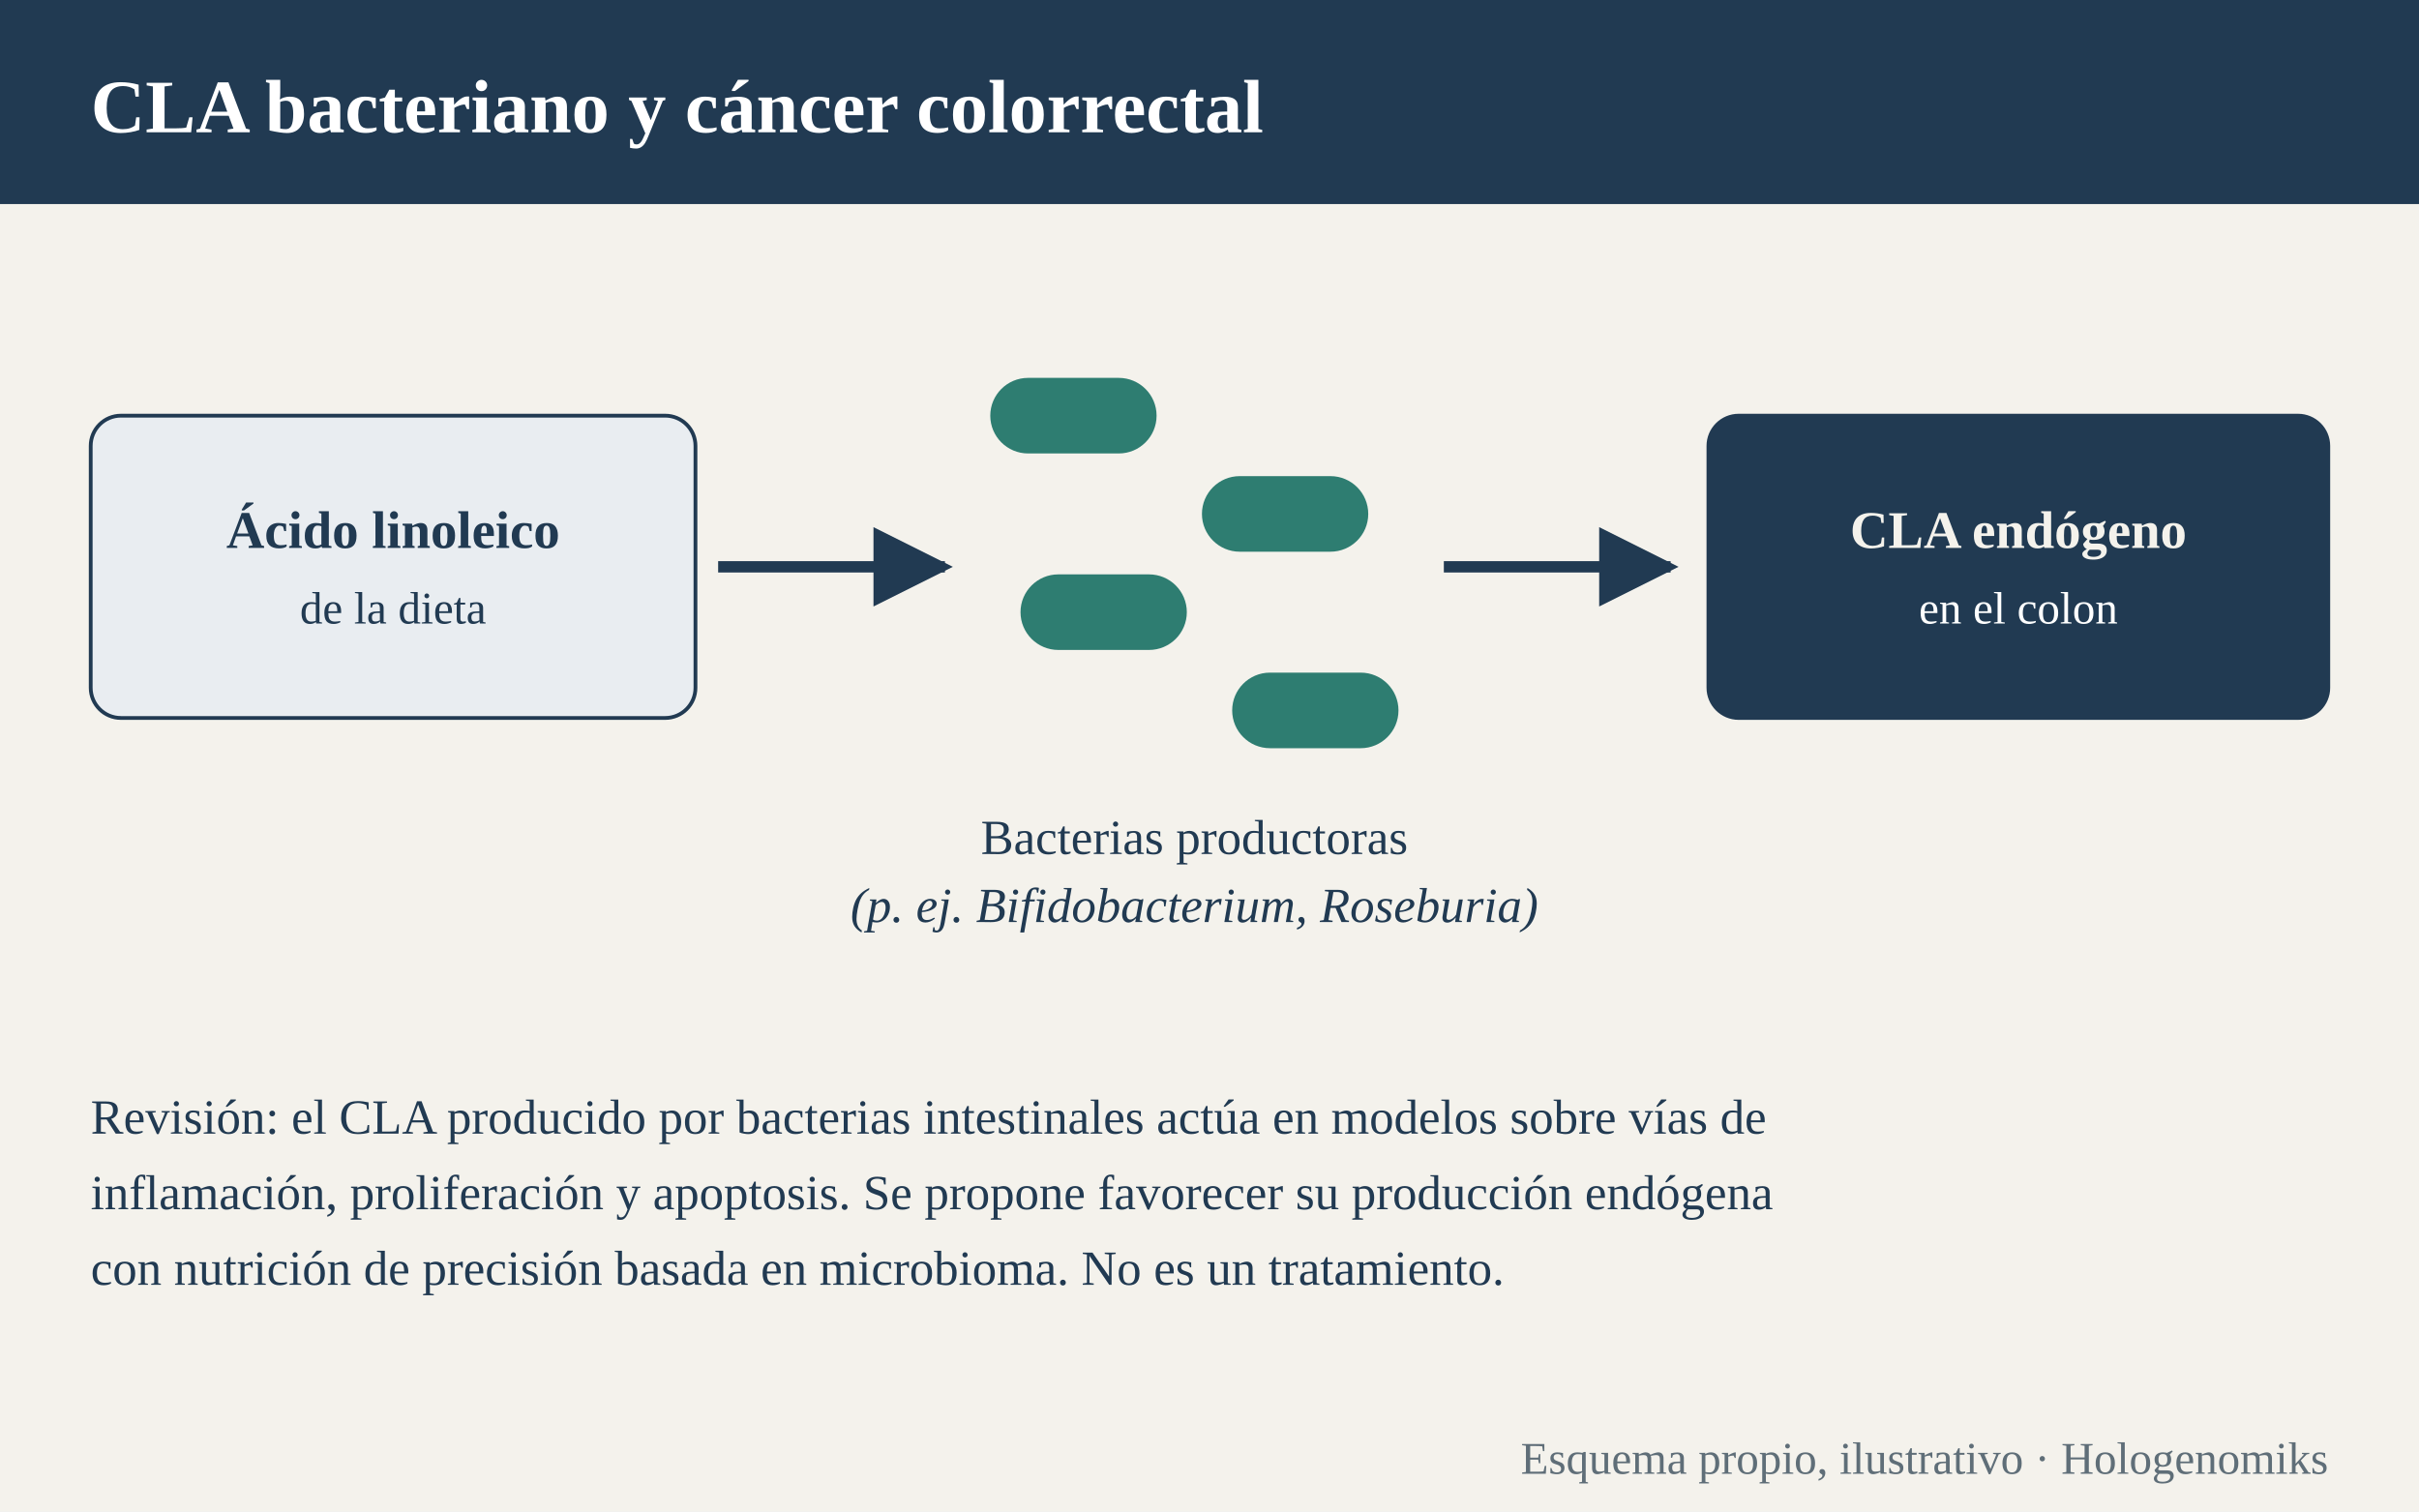
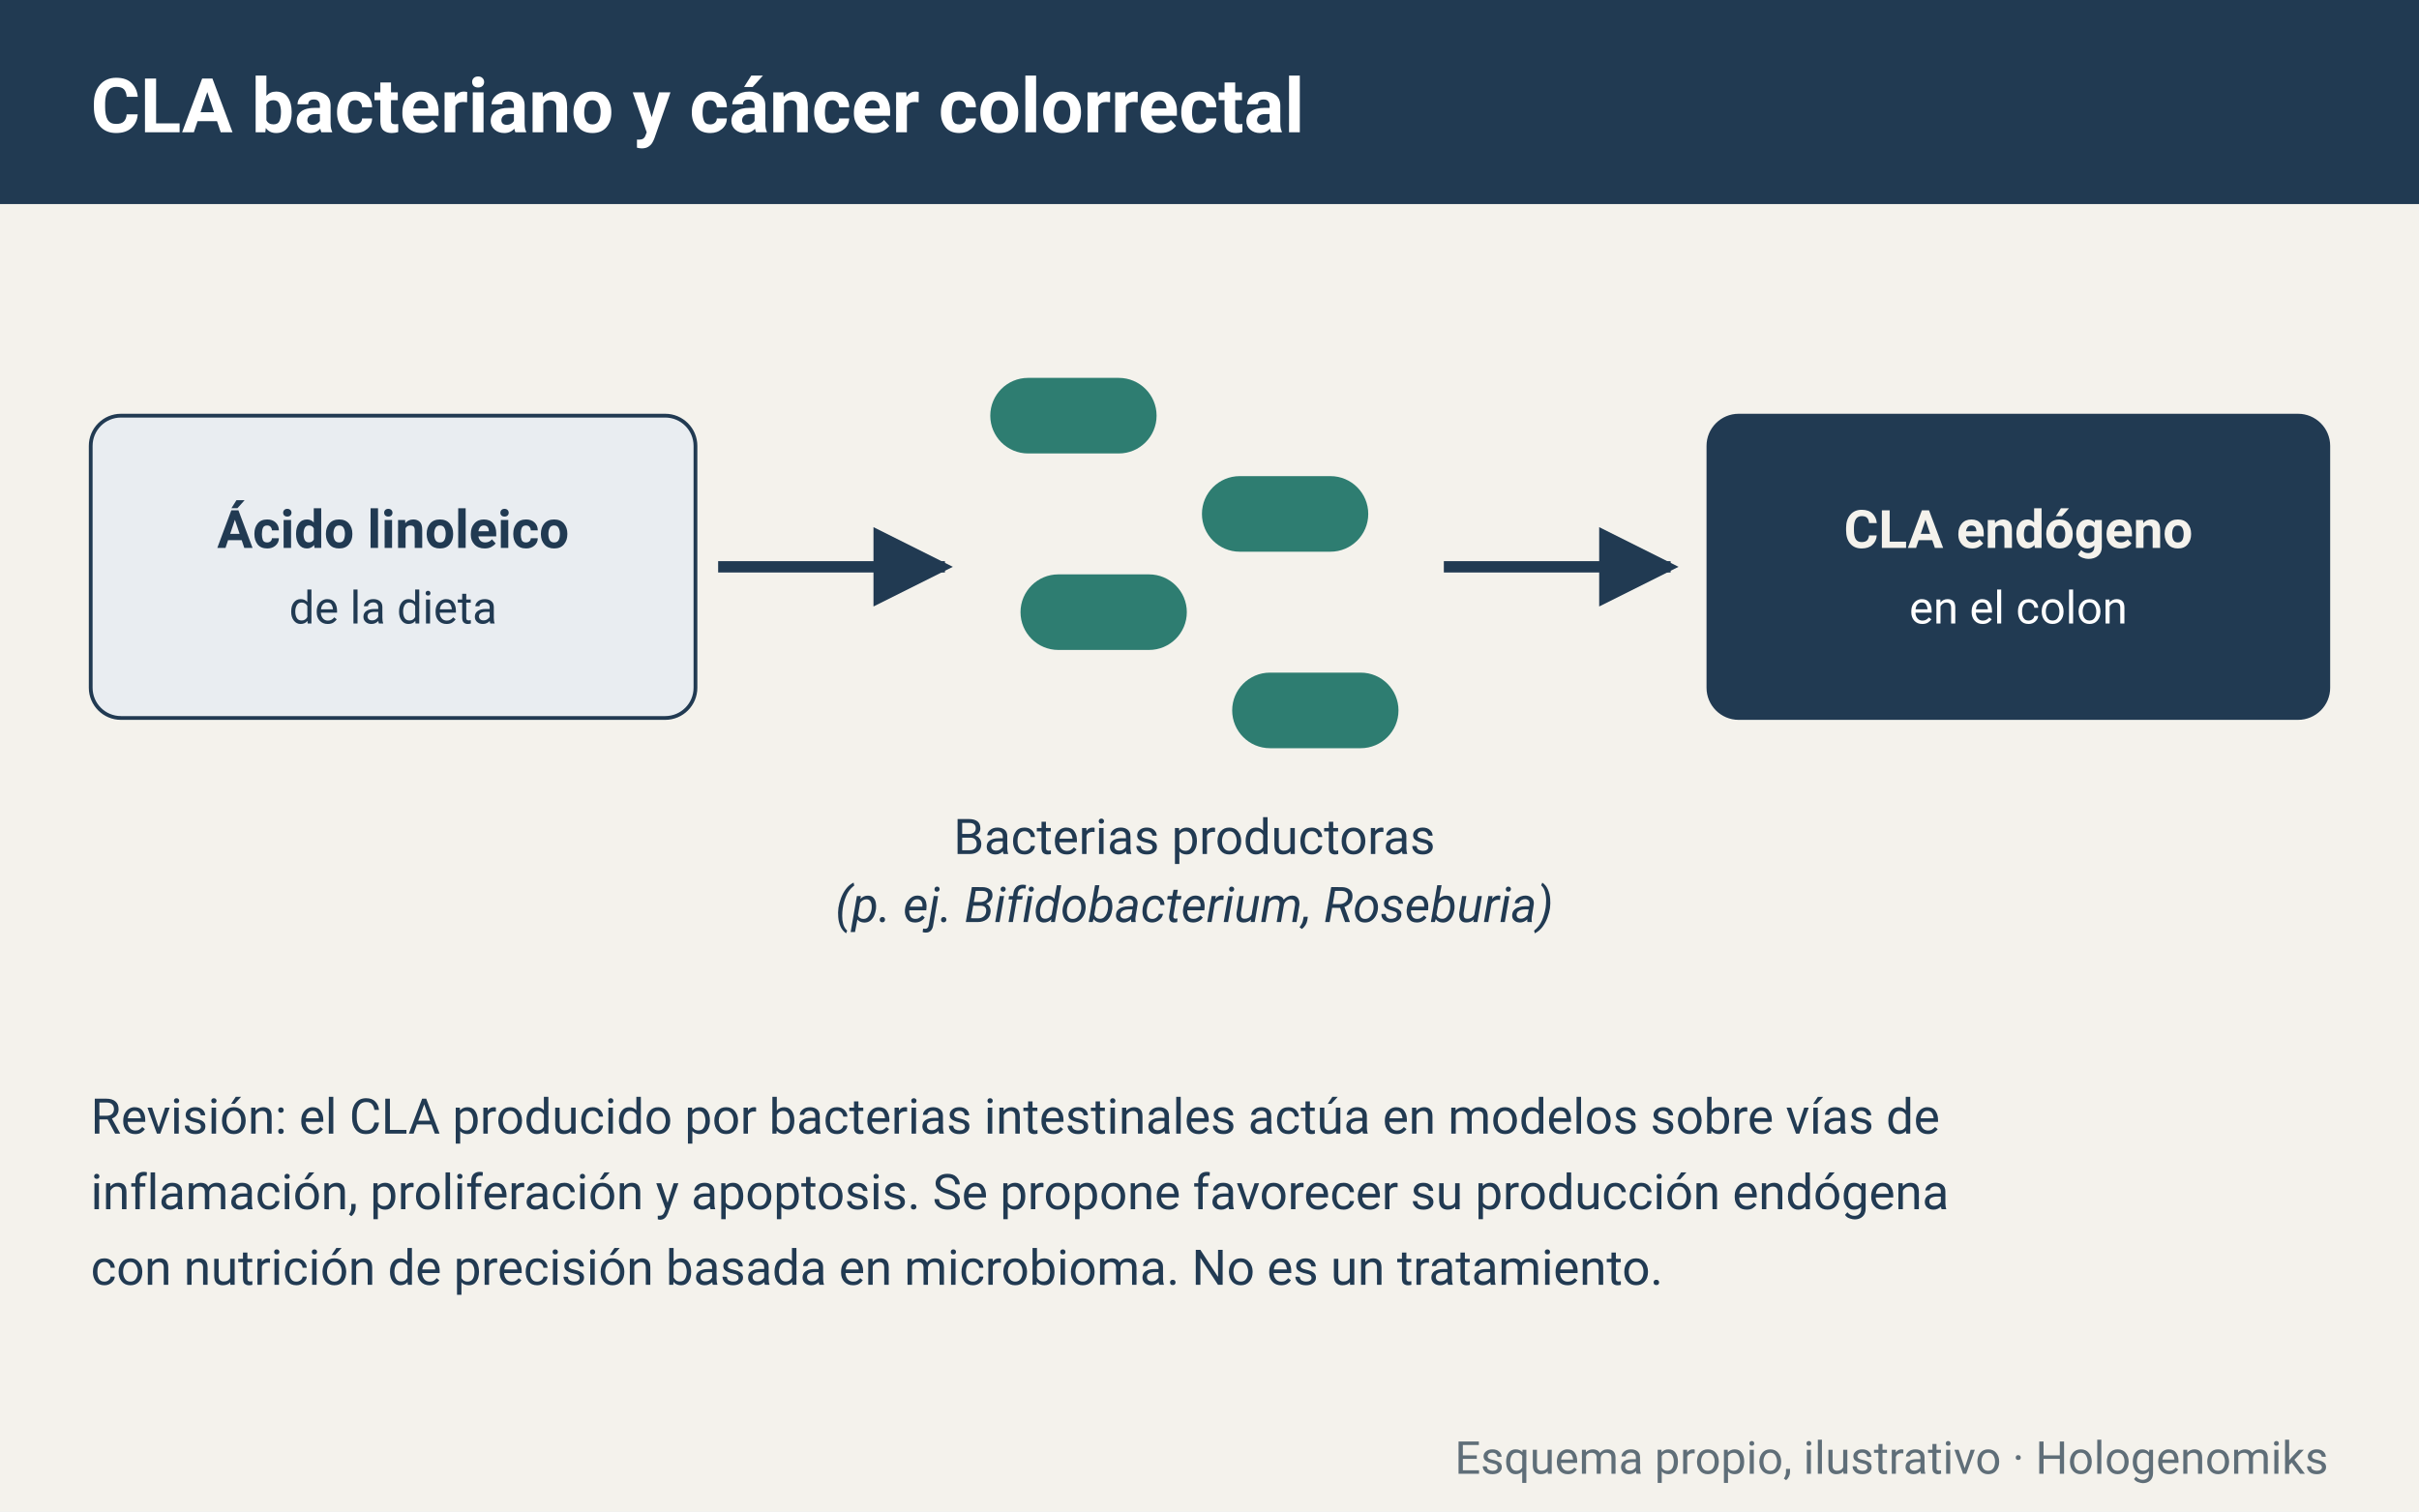
- <svg xmlns="http://www.w3.org/2000/svg" viewBox="0 0 640 400" font-family="Source Sans 3, Segoe UI, Arial, sans-serif" role="img" aria-labelledby="t">
+ <svg xmlns="http://www.w3.org/2000/svg" viewBox="0 0 640 400" font-family="'Source Sans 3', 'Segoe UI', Roboto, Helvetica, Arial, sans-serif" role="img" aria-labelledby="t">
  <rect width="640" height="400" fill="#F4F2EC" />
  <rect width="640" height="54" fill="#213A52" />
  <text x="24" y="35" fill="#fff" font-size="20" font-weight="700">CLA bacteriano y cáncer colorrectal</text>
  <defs>
    <marker id="f" viewBox="0 0 10 10" refX="9" refY="5" markerWidth="7" markerHeight="7" orient="auto">
      <path d="M0 0L10 5L0 10z" fill="#213A52" />
    </marker>
  </defs>
  <rect x="24" y="110" width="160" height="80" rx="8" fill="#E9EDF1" stroke="#213A52" />
  <text x="104.0" y="145.0" font-size="14" font-weight="700" fill="#213A52" text-anchor="middle">Ácido linoleico</text>
  <text x="104.0" y="165.0" font-size="12" font-weight="400" fill="#213A52" text-anchor="middle">de la dieta</text>
  <path d="M190 150 H250" stroke="#213A52" stroke-width="3" marker-end="url(#f)" />
  <g fill="#2E7D71">
    <rect x="262" y="100" width="44" height="20" rx="10" />
    <rect x="318" y="126" width="44" height="20" rx="10" />
    <rect x="270" y="152" width="44" height="20" rx="10" />
    <rect x="326" y="178" width="44" height="20" rx="10" />
  </g>
  <text x="316" y="226" font-size="13" font-weight="400" fill="#213A52" text-anchor="middle">Bacterias productoras</text>
  <text x="316" y="244" font-size="13" font-weight="400" fill="#213A52" text-anchor="middle" font-style="italic">(p. ej. Bifidobacterium, Roseburia)</text>
  <path d="M382 150 H442" stroke="#213A52" stroke-width="3" marker-end="url(#f)" />
  <rect x="452" y="110" width="164" height="80" rx="8" fill="#213A52" stroke="#213A52" />
  <text x="534.0" y="145.0" font-size="14" font-weight="700" fill="#F4F2EC" text-anchor="middle">CLA endógeno</text>
  <text x="534.0" y="165.0" font-size="12" font-weight="400" fill="#fff" text-anchor="middle">en el colon</text>
  <text x="24" y="300" font-size="13" font-weight="400" fill="#213A52" text-anchor="start">Revisión: el CLA producido por bacterias intestinales actúa en modelos sobre vías de</text>
  <text x="24" y="320" font-size="13" font-weight="400" fill="#213A52" text-anchor="start">inflamación, proliferación y apoptosis. Se propone favorecer su producción endógena</text>
  <text x="24" y="340" font-size="13" font-weight="400" fill="#213A52" text-anchor="start">con nutrición de precisión basada en microbioma. No es un tratamiento.</text>
  <text x="616" y="390" text-anchor="end" fill="#5F6E78" font-size="12">Esquema propio, ilustrativo · Hologenomiks</text>
</svg>
